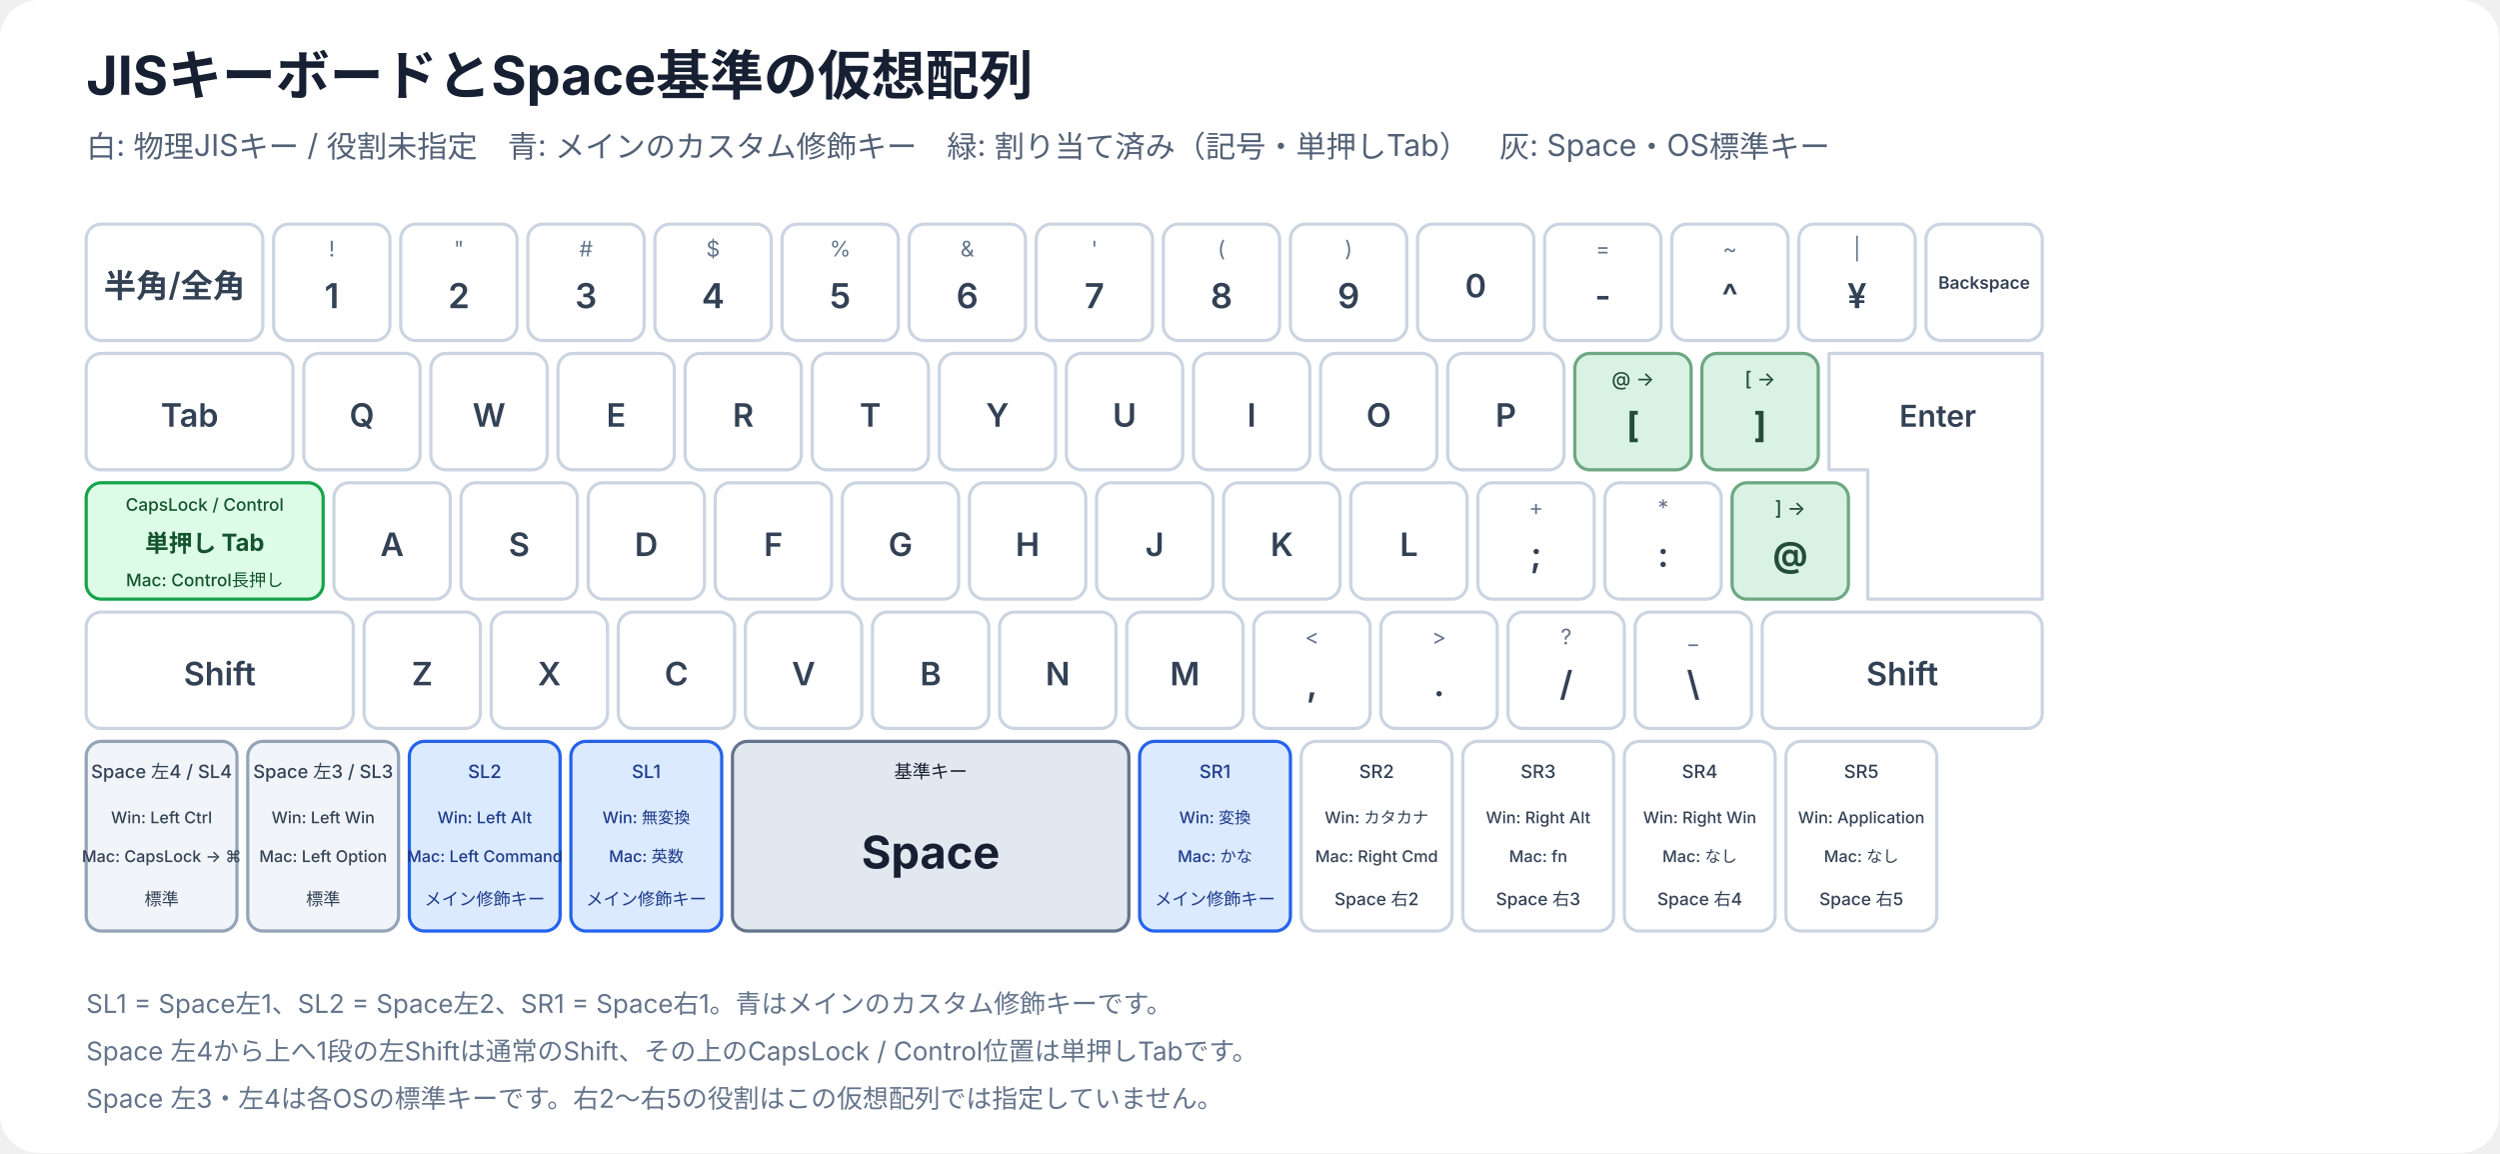
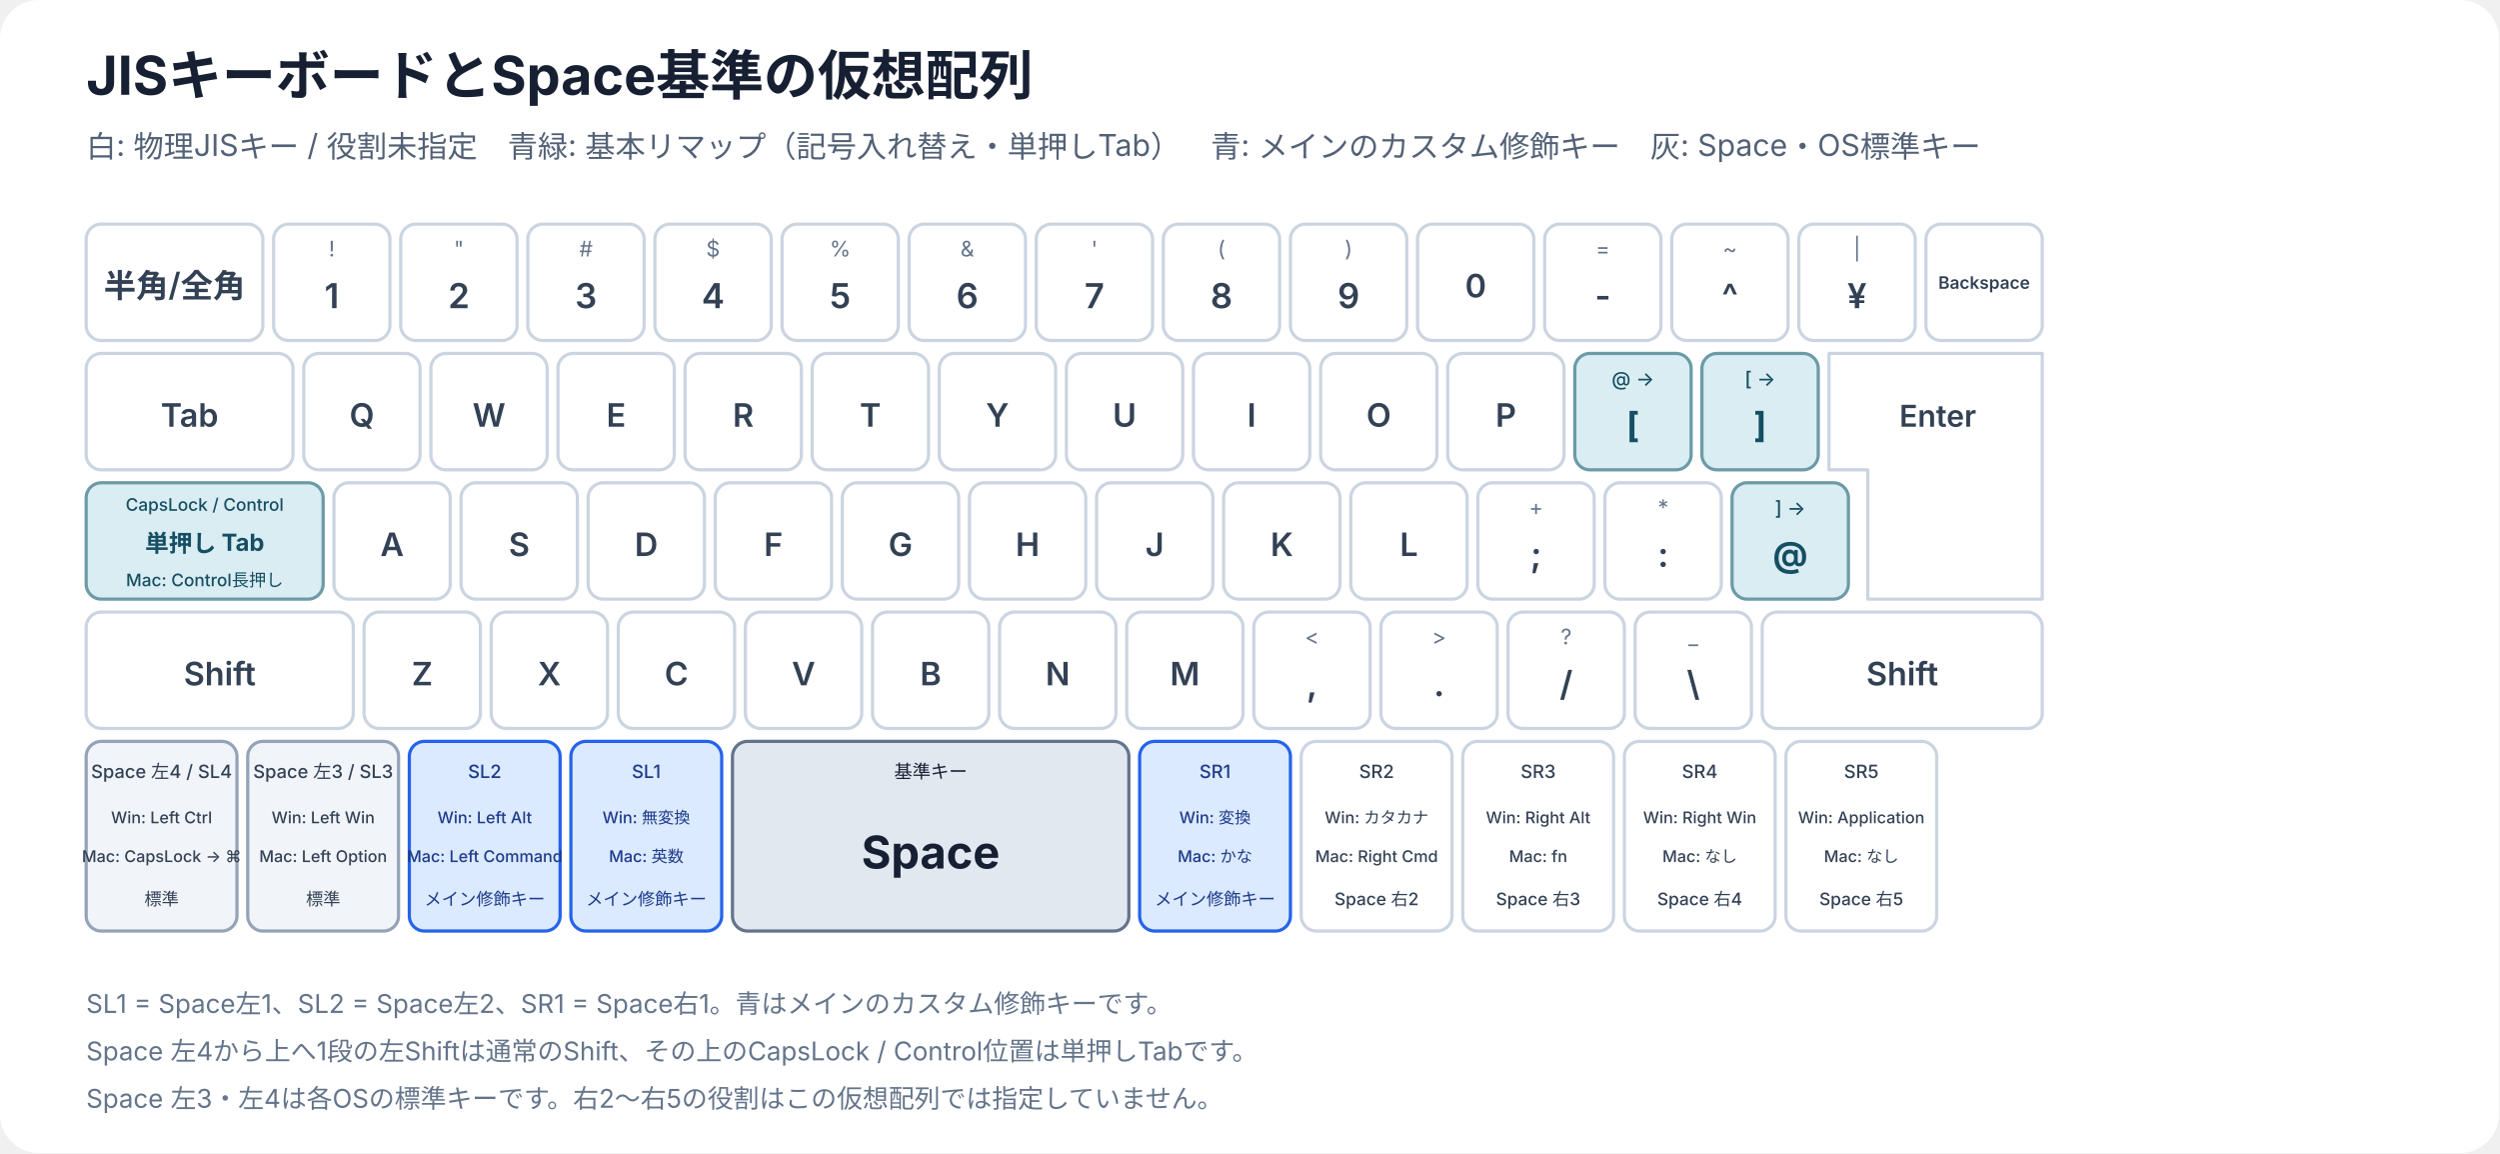
<svg xmlns="http://www.w3.org/2000/svg" width="1160" height="535" viewBox="0 0 1160 535" role="img" aria-labelledby="title desc">
  <rect width="1160" height="535" rx="18" fill="#ffffff" />
  <text x="40" y="44" fill="#172033" font-family="system-ui, -apple-system, BlinkMacSystemFont, 'Segoe UI', sans-serif" font-size="25" font-weight="700">JISキーボードとSpace基準の仮想配列</text>
-   <text x="40" y="73" fill="#536176" font-family="system-ui, -apple-system, BlinkMacSystemFont, 'Segoe UI', sans-serif" font-size="14">白: 物理JISキー / 役割未指定　青: メインのカスタム修飾キー　緑: 割り当て済み（記号・単押しTab）　灰: Space・OS標準キー</text>
+   <text x="40" y="73" fill="#536176" font-family="system-ui, -apple-system, BlinkMacSystemFont, 'Segoe UI', sans-serif" font-size="14">白: 物理JISキー / 役割未指定　青緑: 基本リマップ（記号入れ替え・単押しTab）　青: メインのカスタム修飾キー　灰: Space・OS標準キー</text>
  <g>
    <g>
      <rect x="40" y="104" width="82" height="54" rx="7" fill="#ffffff" stroke="#cbd5e1" stroke-width="1.5" />
      <text x="81" y="138" text-anchor="middle" fill="#334155" font-family="system-ui, -apple-system, BlinkMacSystemFont, 'Segoe UI', sans-serif" font-size="15" font-weight="600">半角/全角</text>
    </g>
    <g>
      <rect x="127" y="104" width="54" height="54" rx="7" fill="#ffffff" stroke="#cbd5e1" stroke-width="1.5" />
      <text x="154" y="119" text-anchor="middle" fill="#64748b" font-family="system-ui, -apple-system, BlinkMacSystemFont, 'Segoe UI', sans-serif" font-size="10" font-weight="400">!</text>
      <text x="154" y="143" text-anchor="middle" fill="#334155" font-family="system-ui, -apple-system, BlinkMacSystemFont, 'Segoe UI', sans-serif" font-size="16" font-weight="600">1</text>
    </g>
    <g>
      <rect x="186" y="104" width="54" height="54" rx="7" fill="#ffffff" stroke="#cbd5e1" stroke-width="1.5" />
      <text x="213" y="119" text-anchor="middle" fill="#64748b" font-family="system-ui, -apple-system, BlinkMacSystemFont, 'Segoe UI', sans-serif" font-size="10" font-weight="400">"</text>
      <text x="213" y="143" text-anchor="middle" fill="#334155" font-family="system-ui, -apple-system, BlinkMacSystemFont, 'Segoe UI', sans-serif" font-size="16" font-weight="600">2</text>
    </g>
    <g>
      <rect x="245" y="104" width="54" height="54" rx="7" fill="#ffffff" stroke="#cbd5e1" stroke-width="1.5" />
      <text x="272" y="119" text-anchor="middle" fill="#64748b" font-family="system-ui, -apple-system, BlinkMacSystemFont, 'Segoe UI', sans-serif" font-size="10" font-weight="400">#</text>
      <text x="272" y="143" text-anchor="middle" fill="#334155" font-family="system-ui, -apple-system, BlinkMacSystemFont, 'Segoe UI', sans-serif" font-size="16" font-weight="600">3</text>
    </g>
    <g>
      <rect x="304" y="104" width="54" height="54" rx="7" fill="#ffffff" stroke="#cbd5e1" stroke-width="1.5" />
      <text x="331" y="119" text-anchor="middle" fill="#64748b" font-family="system-ui, -apple-system, BlinkMacSystemFont, 'Segoe UI', sans-serif" font-size="10" font-weight="400">$</text>
      <text x="331" y="143" text-anchor="middle" fill="#334155" font-family="system-ui, -apple-system, BlinkMacSystemFont, 'Segoe UI', sans-serif" font-size="16" font-weight="600">4</text>
    </g>
    <g>
      <rect x="363" y="104" width="54" height="54" rx="7" fill="#ffffff" stroke="#cbd5e1" stroke-width="1.5" />
      <text x="390" y="119" text-anchor="middle" fill="#64748b" font-family="system-ui, -apple-system, BlinkMacSystemFont, 'Segoe UI', sans-serif" font-size="10" font-weight="400">%</text>
      <text x="390" y="143" text-anchor="middle" fill="#334155" font-family="system-ui, -apple-system, BlinkMacSystemFont, 'Segoe UI', sans-serif" font-size="16" font-weight="600">5</text>
    </g>
    <g>
      <rect x="422" y="104" width="54" height="54" rx="7" fill="#ffffff" stroke="#cbd5e1" stroke-width="1.5" />
      <text x="449" y="119" text-anchor="middle" fill="#64748b" font-family="system-ui, -apple-system, BlinkMacSystemFont, 'Segoe UI', sans-serif" font-size="10" font-weight="400">&amp;</text>
      <text x="449" y="143" text-anchor="middle" fill="#334155" font-family="system-ui, -apple-system, BlinkMacSystemFont, 'Segoe UI', sans-serif" font-size="16" font-weight="600">6</text>
    </g>
    <g>
      <rect x="481" y="104" width="54" height="54" rx="7" fill="#ffffff" stroke="#cbd5e1" stroke-width="1.5" />
      <text x="508" y="119" text-anchor="middle" fill="#64748b" font-family="system-ui, -apple-system, BlinkMacSystemFont, 'Segoe UI', sans-serif" font-size="10" font-weight="400">'</text>
      <text x="508" y="143" text-anchor="middle" fill="#334155" font-family="system-ui, -apple-system, BlinkMacSystemFont, 'Segoe UI', sans-serif" font-size="16" font-weight="600">7</text>
    </g>
    <g>
      <rect x="540" y="104" width="54" height="54" rx="7" fill="#ffffff" stroke="#cbd5e1" stroke-width="1.5" />
      <text x="567" y="119" text-anchor="middle" fill="#64748b" font-family="system-ui, -apple-system, BlinkMacSystemFont, 'Segoe UI', sans-serif" font-size="10" font-weight="400">(</text>
      <text x="567" y="143" text-anchor="middle" fill="#334155" font-family="system-ui, -apple-system, BlinkMacSystemFont, 'Segoe UI', sans-serif" font-size="16" font-weight="600">8</text>
    </g>
    <g>
      <rect x="599" y="104" width="54" height="54" rx="7" fill="#ffffff" stroke="#cbd5e1" stroke-width="1.5" />
      <text x="626" y="119" text-anchor="middle" fill="#64748b" font-family="system-ui, -apple-system, BlinkMacSystemFont, 'Segoe UI', sans-serif" font-size="10" font-weight="400">)</text>
      <text x="626" y="143" text-anchor="middle" fill="#334155" font-family="system-ui, -apple-system, BlinkMacSystemFont, 'Segoe UI', sans-serif" font-size="16" font-weight="600">9</text>
    </g>
    <g>
      <rect x="658" y="104" width="54" height="54" rx="7" fill="#ffffff" stroke="#cbd5e1" stroke-width="1.5" />
      <text x="685" y="138" text-anchor="middle" fill="#334155" font-family="system-ui, -apple-system, BlinkMacSystemFont, 'Segoe UI', sans-serif" font-size="15" font-weight="600">0</text>
    </g>
    <g>
      <rect x="717" y="104" width="54" height="54" rx="7" fill="#ffffff" stroke="#cbd5e1" stroke-width="1.5" />
      <text x="744" y="119" text-anchor="middle" fill="#64748b" font-family="system-ui, -apple-system, BlinkMacSystemFont, 'Segoe UI', sans-serif" font-size="10" font-weight="400">=</text>
      <text x="744" y="143" text-anchor="middle" fill="#334155" font-family="system-ui, -apple-system, BlinkMacSystemFont, 'Segoe UI', sans-serif" font-size="16" font-weight="600">-</text>
    </g>
    <g>
      <rect x="776" y="104" width="54" height="54" rx="7" fill="#ffffff" stroke="#cbd5e1" stroke-width="1.5" />
      <text x="803" y="119" text-anchor="middle" fill="#64748b" font-family="system-ui, -apple-system, BlinkMacSystemFont, 'Segoe UI', sans-serif" font-size="10" font-weight="400">~</text>
      <text x="803" y="143" text-anchor="middle" fill="#334155" font-family="system-ui, -apple-system, BlinkMacSystemFont, 'Segoe UI', sans-serif" font-size="16" font-weight="600">^</text>
    </g>
    <g>
      <rect x="835" y="104" width="54" height="54" rx="7" fill="#ffffff" stroke="#cbd5e1" stroke-width="1.5" />
      <text x="862" y="119" text-anchor="middle" fill="#64748b" font-family="system-ui, -apple-system, BlinkMacSystemFont, 'Segoe UI', sans-serif" font-size="10" font-weight="400">|</text>
      <text x="862" y="143" text-anchor="middle" fill="#334155" font-family="system-ui, -apple-system, BlinkMacSystemFont, 'Segoe UI', sans-serif" font-size="16" font-weight="600">¥</text>
    </g>
    <g>
      <rect x="894" y="104" width="54" height="54" rx="7" fill="#ffffff" stroke="#cbd5e1" stroke-width="1.5" />
      <text x="921" y="134" text-anchor="middle" fill="#334155" font-family="system-ui, -apple-system, BlinkMacSystemFont, 'Segoe UI', sans-serif" font-size="8" font-weight="600">Backspace</text>
    </g>
    <g>
      <rect x="40" y="164" width="96" height="54" rx="7" fill="#ffffff" stroke="#cbd5e1" stroke-width="1.5" />
      <text x="88" y="198" text-anchor="middle" fill="#334155" font-family="system-ui, -apple-system, BlinkMacSystemFont, 'Segoe UI', sans-serif" font-size="15" font-weight="600">Tab</text>
    </g>
    <g>
      <rect x="141" y="164" width="54" height="54" rx="7" fill="#ffffff" stroke="#cbd5e1" stroke-width="1.5" />
      <text x="168" y="198" text-anchor="middle" fill="#334155" font-family="system-ui, -apple-system, BlinkMacSystemFont, 'Segoe UI', sans-serif" font-size="15" font-weight="600">Q</text>
    </g>
    <g>
      <rect x="200" y="164" width="54" height="54" rx="7" fill="#ffffff" stroke="#cbd5e1" stroke-width="1.5" />
      <text x="227" y="198" text-anchor="middle" fill="#334155" font-family="system-ui, -apple-system, BlinkMacSystemFont, 'Segoe UI', sans-serif" font-size="15" font-weight="600">W</text>
    </g>
    <g>
      <rect x="259" y="164" width="54" height="54" rx="7" fill="#ffffff" stroke="#cbd5e1" stroke-width="1.5" />
      <text x="286" y="198" text-anchor="middle" fill="#334155" font-family="system-ui, -apple-system, BlinkMacSystemFont, 'Segoe UI', sans-serif" font-size="15" font-weight="600">E</text>
    </g>
    <g>
      <rect x="318" y="164" width="54" height="54" rx="7" fill="#ffffff" stroke="#cbd5e1" stroke-width="1.5" />
      <text x="345" y="198" text-anchor="middle" fill="#334155" font-family="system-ui, -apple-system, BlinkMacSystemFont, 'Segoe UI', sans-serif" font-size="15" font-weight="600">R</text>
    </g>
    <g>
      <rect x="377" y="164" width="54" height="54" rx="7" fill="#ffffff" stroke="#cbd5e1" stroke-width="1.5" />
      <text x="404" y="198" text-anchor="middle" fill="#334155" font-family="system-ui, -apple-system, BlinkMacSystemFont, 'Segoe UI', sans-serif" font-size="15" font-weight="600">T</text>
    </g>
    <g>
      <rect x="436" y="164" width="54" height="54" rx="7" fill="#ffffff" stroke="#cbd5e1" stroke-width="1.5" />
      <text x="463" y="198" text-anchor="middle" fill="#334155" font-family="system-ui, -apple-system, BlinkMacSystemFont, 'Segoe UI', sans-serif" font-size="15" font-weight="600">Y</text>
    </g>
    <g>
      <rect x="495" y="164" width="54" height="54" rx="7" fill="#ffffff" stroke="#cbd5e1" stroke-width="1.5" />
      <text x="522" y="198" text-anchor="middle" fill="#334155" font-family="system-ui, -apple-system, BlinkMacSystemFont, 'Segoe UI', sans-serif" font-size="15" font-weight="600">U</text>
    </g>
    <g>
      <rect x="554" y="164" width="54" height="54" rx="7" fill="#ffffff" stroke="#cbd5e1" stroke-width="1.5" />
      <text x="581" y="198" text-anchor="middle" fill="#334155" font-family="system-ui, -apple-system, BlinkMacSystemFont, 'Segoe UI', sans-serif" font-size="15" font-weight="600">I</text>
    </g>
    <g>
      <rect x="613" y="164" width="54" height="54" rx="7" fill="#ffffff" stroke="#cbd5e1" stroke-width="1.5" />
      <text x="640" y="198" text-anchor="middle" fill="#334155" font-family="system-ui, -apple-system, BlinkMacSystemFont, 'Segoe UI', sans-serif" font-size="15" font-weight="600">O</text>
    </g>
    <g>
      <rect x="672" y="164" width="54" height="54" rx="7" fill="#ffffff" stroke="#cbd5e1" stroke-width="1.5" />
      <text x="699" y="198" text-anchor="middle" fill="#334155" font-family="system-ui, -apple-system, BlinkMacSystemFont, 'Segoe UI', sans-serif" font-size="15" font-weight="600">P</text>
    </g>
    <g aria-label="JIS @ キーから [ を入力">
-       <rect x="731" y="164" width="54" height="54" rx="7" fill="#d9f2e3" stroke="#6da883" stroke-width="1.5" />
-       <text x="758" y="179" text-anchor="middle" fill="#244d36" font-family="system-ui, -apple-system, BlinkMacSystemFont, 'Segoe UI', sans-serif" font-size="9" font-weight="500">@ →</text>
-       <text x="758" y="203" text-anchor="middle" fill="#244d36" font-family="system-ui, -apple-system, BlinkMacSystemFont, 'Segoe UI', sans-serif" font-size="16" font-weight="700">[</text>
+       <rect x="731" y="164" width="54" height="54" rx="7" fill="#d9edf2" stroke="#6c9ba7" stroke-width="1.5" />
+       <text x="758" y="179" text-anchor="middle" fill="#164e63" font-family="system-ui, -apple-system, BlinkMacSystemFont, 'Segoe UI', sans-serif" font-size="9" font-weight="500">@ →</text>
+       <text x="758" y="203" text-anchor="middle" fill="#164e63" font-family="system-ui, -apple-system, BlinkMacSystemFont, 'Segoe UI', sans-serif" font-size="16" font-weight="700">[</text>
    </g>
    <g aria-label="JIS [ キーから ] を入力">
-       <rect x="790" y="164" width="54" height="54" rx="7" fill="#d9f2e3" stroke="#6da883" stroke-width="1.5" />
-       <text x="817" y="179" text-anchor="middle" fill="#244d36" font-family="system-ui, -apple-system, BlinkMacSystemFont, 'Segoe UI', sans-serif" font-size="9" font-weight="500">[ →</text>
-       <text x="817" y="203" text-anchor="middle" fill="#244d36" font-family="system-ui, -apple-system, BlinkMacSystemFont, 'Segoe UI', sans-serif" font-size="16" font-weight="700">]</text>
-     </g>
-     <g>
-       <rect x="40" y="224" width="110" height="54" rx="7" fill="#dcfce7" stroke="#16a34a" stroke-width="1.5" />
-       <text x="95" y="237" text-anchor="middle" fill="#14532d" font-family="system-ui, -apple-system, BlinkMacSystemFont, 'Segoe UI', sans-serif" font-size="8" font-weight="500">CapsLock / Control</text>
-       <text x="95" y="256" text-anchor="middle" fill="#14532d" font-family="system-ui, -apple-system, BlinkMacSystemFont, 'Segoe UI', sans-serif" font-size="11" font-weight="700">単押し Tab</text>
-       <text x="95" y="272" text-anchor="middle" fill="#14532d" font-family="system-ui, -apple-system, BlinkMacSystemFont, 'Segoe UI', sans-serif" font-size="8" font-weight="500">Mac: Control長押し</text>
+       <rect x="790" y="164" width="54" height="54" rx="7" fill="#d9edf2" stroke="#6c9ba7" stroke-width="1.5" />
+       <text x="817" y="179" text-anchor="middle" fill="#164e63" font-family="system-ui, -apple-system, BlinkMacSystemFont, 'Segoe UI', sans-serif" font-size="9" font-weight="500">[ →</text>
+       <text x="817" y="203" text-anchor="middle" fill="#164e63" font-family="system-ui, -apple-system, BlinkMacSystemFont, 'Segoe UI', sans-serif" font-size="16" font-weight="700">]</text>
+     </g>
+     <g>
+       <rect x="40" y="224" width="110" height="54" rx="7" fill="#d9edf2" stroke="#6c9ba7" stroke-width="1.5" />
+       <text x="95" y="237" text-anchor="middle" fill="#164e63" font-family="system-ui, -apple-system, BlinkMacSystemFont, 'Segoe UI', sans-serif" font-size="8" font-weight="500">CapsLock / Control</text>
+       <text x="95" y="256" text-anchor="middle" fill="#164e63" font-family="system-ui, -apple-system, BlinkMacSystemFont, 'Segoe UI', sans-serif" font-size="11" font-weight="700">単押し Tab</text>
+       <text x="95" y="272" text-anchor="middle" fill="#164e63" font-family="system-ui, -apple-system, BlinkMacSystemFont, 'Segoe UI', sans-serif" font-size="8" font-weight="500">Mac: Control長押し</text>
    </g>
    <g>
      <rect x="155" y="224" width="54" height="54" rx="7" fill="#ffffff" stroke="#cbd5e1" stroke-width="1.5" />
      <text x="182" y="258" text-anchor="middle" fill="#334155" font-family="system-ui, -apple-system, BlinkMacSystemFont, 'Segoe UI', sans-serif" font-size="15" font-weight="600">A</text>
    </g>
    <g>
      <rect x="214" y="224" width="54" height="54" rx="7" fill="#ffffff" stroke="#cbd5e1" stroke-width="1.5" />
      <text x="241" y="258" text-anchor="middle" fill="#334155" font-family="system-ui, -apple-system, BlinkMacSystemFont, 'Segoe UI', sans-serif" font-size="15" font-weight="600">S</text>
    </g>
    <g>
      <rect x="273" y="224" width="54" height="54" rx="7" fill="#ffffff" stroke="#cbd5e1" stroke-width="1.5" />
      <text x="300" y="258" text-anchor="middle" fill="#334155" font-family="system-ui, -apple-system, BlinkMacSystemFont, 'Segoe UI', sans-serif" font-size="15" font-weight="600">D</text>
    </g>
    <g>
      <rect x="332" y="224" width="54" height="54" rx="7" fill="#ffffff" stroke="#cbd5e1" stroke-width="1.5" />
      <text x="359" y="258" text-anchor="middle" fill="#334155" font-family="system-ui, -apple-system, BlinkMacSystemFont, 'Segoe UI', sans-serif" font-size="15" font-weight="600">F</text>
    </g>
    <g>
      <rect x="391" y="224" width="54" height="54" rx="7" fill="#ffffff" stroke="#cbd5e1" stroke-width="1.5" />
      <text x="418" y="258" text-anchor="middle" fill="#334155" font-family="system-ui, -apple-system, BlinkMacSystemFont, 'Segoe UI', sans-serif" font-size="15" font-weight="600">G</text>
    </g>
    <g>
      <rect x="450" y="224" width="54" height="54" rx="7" fill="#ffffff" stroke="#cbd5e1" stroke-width="1.5" />
      <text x="477" y="258" text-anchor="middle" fill="#334155" font-family="system-ui, -apple-system, BlinkMacSystemFont, 'Segoe UI', sans-serif" font-size="15" font-weight="600">H</text>
    </g>
    <g>
      <rect x="509" y="224" width="54" height="54" rx="7" fill="#ffffff" stroke="#cbd5e1" stroke-width="1.5" />
      <text x="536" y="258" text-anchor="middle" fill="#334155" font-family="system-ui, -apple-system, BlinkMacSystemFont, 'Segoe UI', sans-serif" font-size="15" font-weight="600">J</text>
    </g>
    <g>
      <rect x="568" y="224" width="54" height="54" rx="7" fill="#ffffff" stroke="#cbd5e1" stroke-width="1.5" />
      <text x="595" y="258" text-anchor="middle" fill="#334155" font-family="system-ui, -apple-system, BlinkMacSystemFont, 'Segoe UI', sans-serif" font-size="15" font-weight="600">K</text>
    </g>
    <g>
      <rect x="627" y="224" width="54" height="54" rx="7" fill="#ffffff" stroke="#cbd5e1" stroke-width="1.5" />
      <text x="654" y="258" text-anchor="middle" fill="#334155" font-family="system-ui, -apple-system, BlinkMacSystemFont, 'Segoe UI', sans-serif" font-size="15" font-weight="600">L</text>
    </g>
    <g>
      <rect x="686" y="224" width="54" height="54" rx="7" fill="#ffffff" stroke="#cbd5e1" stroke-width="1.5" />
      <text x="713" y="239" text-anchor="middle" fill="#64748b" font-family="system-ui, -apple-system, BlinkMacSystemFont, 'Segoe UI', sans-serif" font-size="10" font-weight="400">+</text>
      <text x="713" y="263" text-anchor="middle" fill="#334155" font-family="system-ui, -apple-system, BlinkMacSystemFont, 'Segoe UI', sans-serif" font-size="16" font-weight="600">;</text>
    </g>
    <g>
      <rect x="745" y="224" width="54" height="54" rx="7" fill="#ffffff" stroke="#cbd5e1" stroke-width="1.5" />
      <text x="772" y="239" text-anchor="middle" fill="#64748b" font-family="system-ui, -apple-system, BlinkMacSystemFont, 'Segoe UI', sans-serif" font-size="10" font-weight="400">*</text>
      <text x="772" y="263" text-anchor="middle" fill="#334155" font-family="system-ui, -apple-system, BlinkMacSystemFont, 'Segoe UI', sans-serif" font-size="16" font-weight="600">:</text>
    </g>
    <g aria-label="JIS ] キーから @ を入力">
-       <rect x="804" y="224" width="54" height="54" rx="7" fill="#d9f2e3" stroke="#6da883" stroke-width="1.5" />
-       <text x="831" y="239" text-anchor="middle" fill="#244d36" font-family="system-ui, -apple-system, BlinkMacSystemFont, 'Segoe UI', sans-serif" font-size="9" font-weight="500">] →</text>
-       <text x="831" y="263" text-anchor="middle" fill="#244d36" font-family="system-ui, -apple-system, BlinkMacSystemFont, 'Segoe UI', sans-serif" font-size="16" font-weight="700">@</text>
+       <rect x="804" y="224" width="54" height="54" rx="7" fill="#d9edf2" stroke="#6c9ba7" stroke-width="1.5" />
+       <text x="831" y="239" text-anchor="middle" fill="#164e63" font-family="system-ui, -apple-system, BlinkMacSystemFont, 'Segoe UI', sans-serif" font-size="9" font-weight="500">] →</text>
+       <text x="831" y="263" text-anchor="middle" fill="#164e63" font-family="system-ui, -apple-system, BlinkMacSystemFont, 'Segoe UI', sans-serif" font-size="16" font-weight="700">@</text>
    </g>
    <g>
      <rect x="40" y="284" width="124" height="54" rx="7" fill="#ffffff" stroke="#cbd5e1" stroke-width="1.5" />
      <text x="102" y="318" text-anchor="middle" fill="#334155" font-family="system-ui, -apple-system, BlinkMacSystemFont, 'Segoe UI', sans-serif" font-size="15" font-weight="600">Shift</text>
    </g>
    <g>
      <rect x="169" y="284" width="54" height="54" rx="7" fill="#ffffff" stroke="#cbd5e1" stroke-width="1.5" />
      <text x="196" y="318" text-anchor="middle" fill="#334155" font-family="system-ui, -apple-system, BlinkMacSystemFont, 'Segoe UI', sans-serif" font-size="15" font-weight="600">Z</text>
    </g>
    <g>
      <rect x="228" y="284" width="54" height="54" rx="7" fill="#ffffff" stroke="#cbd5e1" stroke-width="1.5" />
      <text x="255" y="318" text-anchor="middle" fill="#334155" font-family="system-ui, -apple-system, BlinkMacSystemFont, 'Segoe UI', sans-serif" font-size="15" font-weight="600">X</text>
    </g>
    <g>
      <rect x="287" y="284" width="54" height="54" rx="7" fill="#ffffff" stroke="#cbd5e1" stroke-width="1.5" />
      <text x="314" y="318" text-anchor="middle" fill="#334155" font-family="system-ui, -apple-system, BlinkMacSystemFont, 'Segoe UI', sans-serif" font-size="15" font-weight="600">C</text>
    </g>
    <g>
      <rect x="346" y="284" width="54" height="54" rx="7" fill="#ffffff" stroke="#cbd5e1" stroke-width="1.5" />
      <text x="373" y="318" text-anchor="middle" fill="#334155" font-family="system-ui, -apple-system, BlinkMacSystemFont, 'Segoe UI', sans-serif" font-size="15" font-weight="600">V</text>
    </g>
    <g>
      <rect x="405" y="284" width="54" height="54" rx="7" fill="#ffffff" stroke="#cbd5e1" stroke-width="1.5" />
      <text x="432" y="318" text-anchor="middle" fill="#334155" font-family="system-ui, -apple-system, BlinkMacSystemFont, 'Segoe UI', sans-serif" font-size="15" font-weight="600">B</text>
    </g>
    <g>
      <rect x="464" y="284" width="54" height="54" rx="7" fill="#ffffff" stroke="#cbd5e1" stroke-width="1.5" />
      <text x="491" y="318" text-anchor="middle" fill="#334155" font-family="system-ui, -apple-system, BlinkMacSystemFont, 'Segoe UI', sans-serif" font-size="15" font-weight="600">N</text>
    </g>
    <g>
      <rect x="523" y="284" width="54" height="54" rx="7" fill="#ffffff" stroke="#cbd5e1" stroke-width="1.5" />
      <text x="550" y="318" text-anchor="middle" fill="#334155" font-family="system-ui, -apple-system, BlinkMacSystemFont, 'Segoe UI', sans-serif" font-size="15" font-weight="600">M</text>
    </g>
    <g>
      <rect x="582" y="284" width="54" height="54" rx="7" fill="#ffffff" stroke="#cbd5e1" stroke-width="1.5" />
      <text x="609" y="299" text-anchor="middle" fill="#64748b" font-family="system-ui, -apple-system, BlinkMacSystemFont, 'Segoe UI', sans-serif" font-size="10" font-weight="400">&lt;</text>
      <text x="609" y="323" text-anchor="middle" fill="#334155" font-family="system-ui, -apple-system, BlinkMacSystemFont, 'Segoe UI', sans-serif" font-size="16" font-weight="600">,</text>
    </g>
    <g>
      <rect x="641" y="284" width="54" height="54" rx="7" fill="#ffffff" stroke="#cbd5e1" stroke-width="1.5" />
      <text x="668" y="299" text-anchor="middle" fill="#64748b" font-family="system-ui, -apple-system, BlinkMacSystemFont, 'Segoe UI', sans-serif" font-size="10" font-weight="400">&gt;</text>
      <text x="668" y="323" text-anchor="middle" fill="#334155" font-family="system-ui, -apple-system, BlinkMacSystemFont, 'Segoe UI', sans-serif" font-size="16" font-weight="600">.</text>
    </g>
    <g>
      <rect x="700" y="284" width="54" height="54" rx="7" fill="#ffffff" stroke="#cbd5e1" stroke-width="1.5" />
      <text x="727" y="299" text-anchor="middle" fill="#64748b" font-family="system-ui, -apple-system, BlinkMacSystemFont, 'Segoe UI', sans-serif" font-size="10" font-weight="400">?</text>
      <text x="727" y="323" text-anchor="middle" fill="#334155" font-family="system-ui, -apple-system, BlinkMacSystemFont, 'Segoe UI', sans-serif" font-size="16" font-weight="600">/</text>
    </g>
    <g>
      <rect x="759" y="284" width="54" height="54" rx="7" fill="#ffffff" stroke="#cbd5e1" stroke-width="1.5" />
      <text x="786" y="299" text-anchor="middle" fill="#64748b" font-family="system-ui, -apple-system, BlinkMacSystemFont, 'Segoe UI', sans-serif" font-size="10" font-weight="400">_</text>
      <text x="786" y="323" text-anchor="middle" fill="#334155" font-family="system-ui, -apple-system, BlinkMacSystemFont, 'Segoe UI', sans-serif" font-size="16" font-weight="600">\</text>
    </g>
    <g>
      <rect x="818" y="284" width="130" height="54" rx="7" fill="#ffffff" stroke="#cbd5e1" stroke-width="1.5" />
      <text x="883" y="318" text-anchor="middle" fill="#334155" font-family="system-ui, -apple-system, BlinkMacSystemFont, 'Segoe UI', sans-serif" font-size="15" font-weight="600">Shift</text>
    </g>
    <g>
      <rect x="40" y="344" width="70" height="88" rx="7" fill="#f1f5f9" stroke="#94a3b8" stroke-width="1.5" />
      <text x="75" y="361" text-anchor="middle" fill="#334155" font-family="system-ui, -apple-system, BlinkMacSystemFont, 'Segoe UI', sans-serif" font-size="8.5" font-weight="500">Space 左4 / SL4</text>
      <text x="75" y="382" text-anchor="middle" fill="#334155" font-family="system-ui, -apple-system, BlinkMacSystemFont, 'Segoe UI', sans-serif" font-size="7.5" font-weight="500">Win: Left Ctrl</text>
      <text x="75" y="400" text-anchor="middle" fill="#334155" font-family="system-ui, -apple-system, BlinkMacSystemFont, 'Segoe UI', sans-serif" font-size="7.5" font-weight="500">Mac: CapsLock → ⌘</text>
      <text x="75" y="420" text-anchor="middle" fill="#334155" font-family="system-ui, -apple-system, BlinkMacSystemFont, 'Segoe UI', sans-serif" font-size="8" font-weight="500">標準</text>
    </g>
    <g>
      <rect x="115" y="344" width="70" height="88" rx="7" fill="#f1f5f9" stroke="#94a3b8" stroke-width="1.5" />
      <text x="150" y="361" text-anchor="middle" fill="#334155" font-family="system-ui, -apple-system, BlinkMacSystemFont, 'Segoe UI', sans-serif" font-size="8.5" font-weight="500">Space 左3 / SL3</text>
      <text x="150" y="382" text-anchor="middle" fill="#334155" font-family="system-ui, -apple-system, BlinkMacSystemFont, 'Segoe UI', sans-serif" font-size="7.5" font-weight="500">Win: Left Win</text>
      <text x="150" y="400" text-anchor="middle" fill="#334155" font-family="system-ui, -apple-system, BlinkMacSystemFont, 'Segoe UI', sans-serif" font-size="7.5" font-weight="500">Mac: Left Option</text>
      <text x="150" y="420" text-anchor="middle" fill="#334155" font-family="system-ui, -apple-system, BlinkMacSystemFont, 'Segoe UI', sans-serif" font-size="8" font-weight="500">標準</text>
    </g>
    <g>
      <rect x="190" y="344" width="70" height="88" rx="7" fill="#dbeafe" stroke="#2563eb" stroke-width="1.5" />
      <text x="225" y="361" text-anchor="middle" fill="#1e3a8a" font-family="system-ui, -apple-system, BlinkMacSystemFont, 'Segoe UI', sans-serif" font-size="8.5" font-weight="500">SL2</text>
      <text x="225" y="382" text-anchor="middle" fill="#1e3a8a" font-family="system-ui, -apple-system, BlinkMacSystemFont, 'Segoe UI', sans-serif" font-size="7.5" font-weight="500">Win: Left Alt</text>
      <text x="225" y="400" text-anchor="middle" fill="#1e3a8a" font-family="system-ui, -apple-system, BlinkMacSystemFont, 'Segoe UI', sans-serif" font-size="7.5" font-weight="500">Mac: Left Command</text>
      <text x="225" y="420" text-anchor="middle" fill="#1e3a8a" font-family="system-ui, -apple-system, BlinkMacSystemFont, 'Segoe UI', sans-serif" font-size="8" font-weight="500">メイン修飾キー</text>
    </g>
    <g>
      <rect x="265" y="344" width="70" height="88" rx="7" fill="#dbeafe" stroke="#2563eb" stroke-width="1.5" />
      <text x="300" y="361" text-anchor="middle" fill="#1e3a8a" font-family="system-ui, -apple-system, BlinkMacSystemFont, 'Segoe UI', sans-serif" font-size="8.5" font-weight="500">SL1</text>
      <text x="300" y="382" text-anchor="middle" fill="#1e3a8a" font-family="system-ui, -apple-system, BlinkMacSystemFont, 'Segoe UI', sans-serif" font-size="7.5" font-weight="500">Win: 無変換</text>
      <text x="300" y="400" text-anchor="middle" fill="#1e3a8a" font-family="system-ui, -apple-system, BlinkMacSystemFont, 'Segoe UI', sans-serif" font-size="7.5" font-weight="500">Mac: 英数</text>
      <text x="300" y="420" text-anchor="middle" fill="#1e3a8a" font-family="system-ui, -apple-system, BlinkMacSystemFont, 'Segoe UI', sans-serif" font-size="8" font-weight="500">メイン修飾キー</text>
    </g>
    <g>
      <rect x="340" y="344" width="184" height="88" rx="7" fill="#e2e8f0" stroke="#64748b" stroke-width="1.5" />
      <text x="432.0" y="361" text-anchor="middle" fill="#172033" font-family="system-ui, -apple-system, BlinkMacSystemFont, 'Segoe UI', sans-serif" font-size="8.5" font-weight="500">基準キー</text>
      <text x="432.0" y="403" text-anchor="middle" fill="#172033" font-family="system-ui, -apple-system, BlinkMacSystemFont, 'Segoe UI', sans-serif" font-size="21" font-weight="700">Space</text>
    </g>
    <g>
      <rect x="529" y="344" width="70" height="88" rx="7" fill="#dbeafe" stroke="#2563eb" stroke-width="1.5" />
      <text x="564" y="361" text-anchor="middle" fill="#1e3a8a" font-family="system-ui, -apple-system, BlinkMacSystemFont, 'Segoe UI', sans-serif" font-size="8.5" font-weight="500">SR1</text>
      <text x="564" y="382" text-anchor="middle" fill="#1e3a8a" font-family="system-ui, -apple-system, BlinkMacSystemFont, 'Segoe UI', sans-serif" font-size="7.5" font-weight="500">Win: 変換</text>
      <text x="564" y="400" text-anchor="middle" fill="#1e3a8a" font-family="system-ui, -apple-system, BlinkMacSystemFont, 'Segoe UI', sans-serif" font-size="7.5" font-weight="500">Mac: かな</text>
      <text x="564" y="420" text-anchor="middle" fill="#1e3a8a" font-family="system-ui, -apple-system, BlinkMacSystemFont, 'Segoe UI', sans-serif" font-size="8" font-weight="500">メイン修飾キー</text>
    </g>
    <g>
      <rect x="604" y="344" width="70" height="88" rx="7" fill="#ffffff" stroke="#cbd5e1" stroke-width="1.5" />
      <text x="639" y="361" text-anchor="middle" fill="#334155" font-family="system-ui, -apple-system, BlinkMacSystemFont, 'Segoe UI', sans-serif" font-size="8.5" font-weight="500">SR2</text>
      <text x="639" y="382" text-anchor="middle" fill="#334155" font-family="system-ui, -apple-system, BlinkMacSystemFont, 'Segoe UI', sans-serif" font-size="7.5" font-weight="500">Win: カタカナ</text>
      <text x="639" y="400" text-anchor="middle" fill="#334155" font-family="system-ui, -apple-system, BlinkMacSystemFont, 'Segoe UI', sans-serif" font-size="7.5" font-weight="500">Mac: Right Cmd</text>
      <text x="639" y="420" text-anchor="middle" fill="#334155" font-family="system-ui, -apple-system, BlinkMacSystemFont, 'Segoe UI', sans-serif" font-size="8" font-weight="500">Space 右2</text>
    </g>
    <g>
      <rect x="679" y="344" width="70" height="88" rx="7" fill="#ffffff" stroke="#cbd5e1" stroke-width="1.5" />
      <text x="714" y="361" text-anchor="middle" fill="#334155" font-family="system-ui, -apple-system, BlinkMacSystemFont, 'Segoe UI', sans-serif" font-size="8.5" font-weight="500">SR3</text>
      <text x="714" y="382" text-anchor="middle" fill="#334155" font-family="system-ui, -apple-system, BlinkMacSystemFont, 'Segoe UI', sans-serif" font-size="7.5" font-weight="500">Win: Right Alt</text>
      <text x="714" y="400" text-anchor="middle" fill="#334155" font-family="system-ui, -apple-system, BlinkMacSystemFont, 'Segoe UI', sans-serif" font-size="7.5" font-weight="500">Mac: fn</text>
      <text x="714" y="420" text-anchor="middle" fill="#334155" font-family="system-ui, -apple-system, BlinkMacSystemFont, 'Segoe UI', sans-serif" font-size="8" font-weight="500">Space 右3</text>
    </g>
    <g>
      <rect x="754" y="344" width="70" height="88" rx="7" fill="#ffffff" stroke="#cbd5e1" stroke-width="1.5" />
      <text x="789" y="361" text-anchor="middle" fill="#334155" font-family="system-ui, -apple-system, BlinkMacSystemFont, 'Segoe UI', sans-serif" font-size="8.5" font-weight="500">SR4</text>
      <text x="789" y="382" text-anchor="middle" fill="#334155" font-family="system-ui, -apple-system, BlinkMacSystemFont, 'Segoe UI', sans-serif" font-size="7.5" font-weight="500">Win: Right Win</text>
      <text x="789" y="400" text-anchor="middle" fill="#334155" font-family="system-ui, -apple-system, BlinkMacSystemFont, 'Segoe UI', sans-serif" font-size="7.5" font-weight="500">Mac: なし</text>
      <text x="789" y="420" text-anchor="middle" fill="#334155" font-family="system-ui, -apple-system, BlinkMacSystemFont, 'Segoe UI', sans-serif" font-size="8" font-weight="500">Space 右4</text>
    </g>
    <g>
      <rect x="829" y="344" width="70" height="88" rx="7" fill="#ffffff" stroke="#cbd5e1" stroke-width="1.5" />
      <text x="864" y="361" text-anchor="middle" fill="#334155" font-family="system-ui, -apple-system, BlinkMacSystemFont, 'Segoe UI', sans-serif" font-size="8.5" font-weight="500">SR5</text>
      <text x="864" y="382" text-anchor="middle" fill="#334155" font-family="system-ui, -apple-system, BlinkMacSystemFont, 'Segoe UI', sans-serif" font-size="7.5" font-weight="500">Win: Application</text>
      <text x="864" y="400" text-anchor="middle" fill="#334155" font-family="system-ui, -apple-system, BlinkMacSystemFont, 'Segoe UI', sans-serif" font-size="7.5" font-weight="500">Mac: なし</text>
      <text x="864" y="420" text-anchor="middle" fill="#334155" font-family="system-ui, -apple-system, BlinkMacSystemFont, 'Segoe UI', sans-serif" font-size="8" font-weight="500">Space 右5</text>
    </g>
    <g aria-label="Enter key">
      <path d="M849 164 H948 V278 H867 V218 H849 Z" fill="#ffffff" stroke="#cbd5e1" stroke-width="1.5" stroke-linejoin="round" />
      <text x="899.5" y="198" text-anchor="middle" fill="#334155" font-family="system-ui, -apple-system, BlinkMacSystemFont, 'Segoe UI', sans-serif" font-size="14" font-weight="600">Enter</text>
    </g>
  </g>
  <text x="40" y="470" fill="#64748b" font-family="system-ui, -apple-system, BlinkMacSystemFont, 'Segoe UI', sans-serif" font-size="12">SL1 = Space左1、SL2 = Space左2、SR1 = Space右1。青はメインのカスタム修飾キーです。</text>
  <text x="40" y="492" fill="#64748b" font-family="system-ui, -apple-system, BlinkMacSystemFont, 'Segoe UI', sans-serif" font-size="12">Space 左4から上へ1段の左Shiftは通常のShift、その上のCapsLock / Control位置は単押しTabです。</text>
  <text x="40" y="514" fill="#64748b" font-family="system-ui, -apple-system, BlinkMacSystemFont, 'Segoe UI', sans-serif" font-size="12">Space 左3・左4は各OSの標準キーです。右2〜右5の役割はこの仮想配列では指定していません。</text>
</svg>
